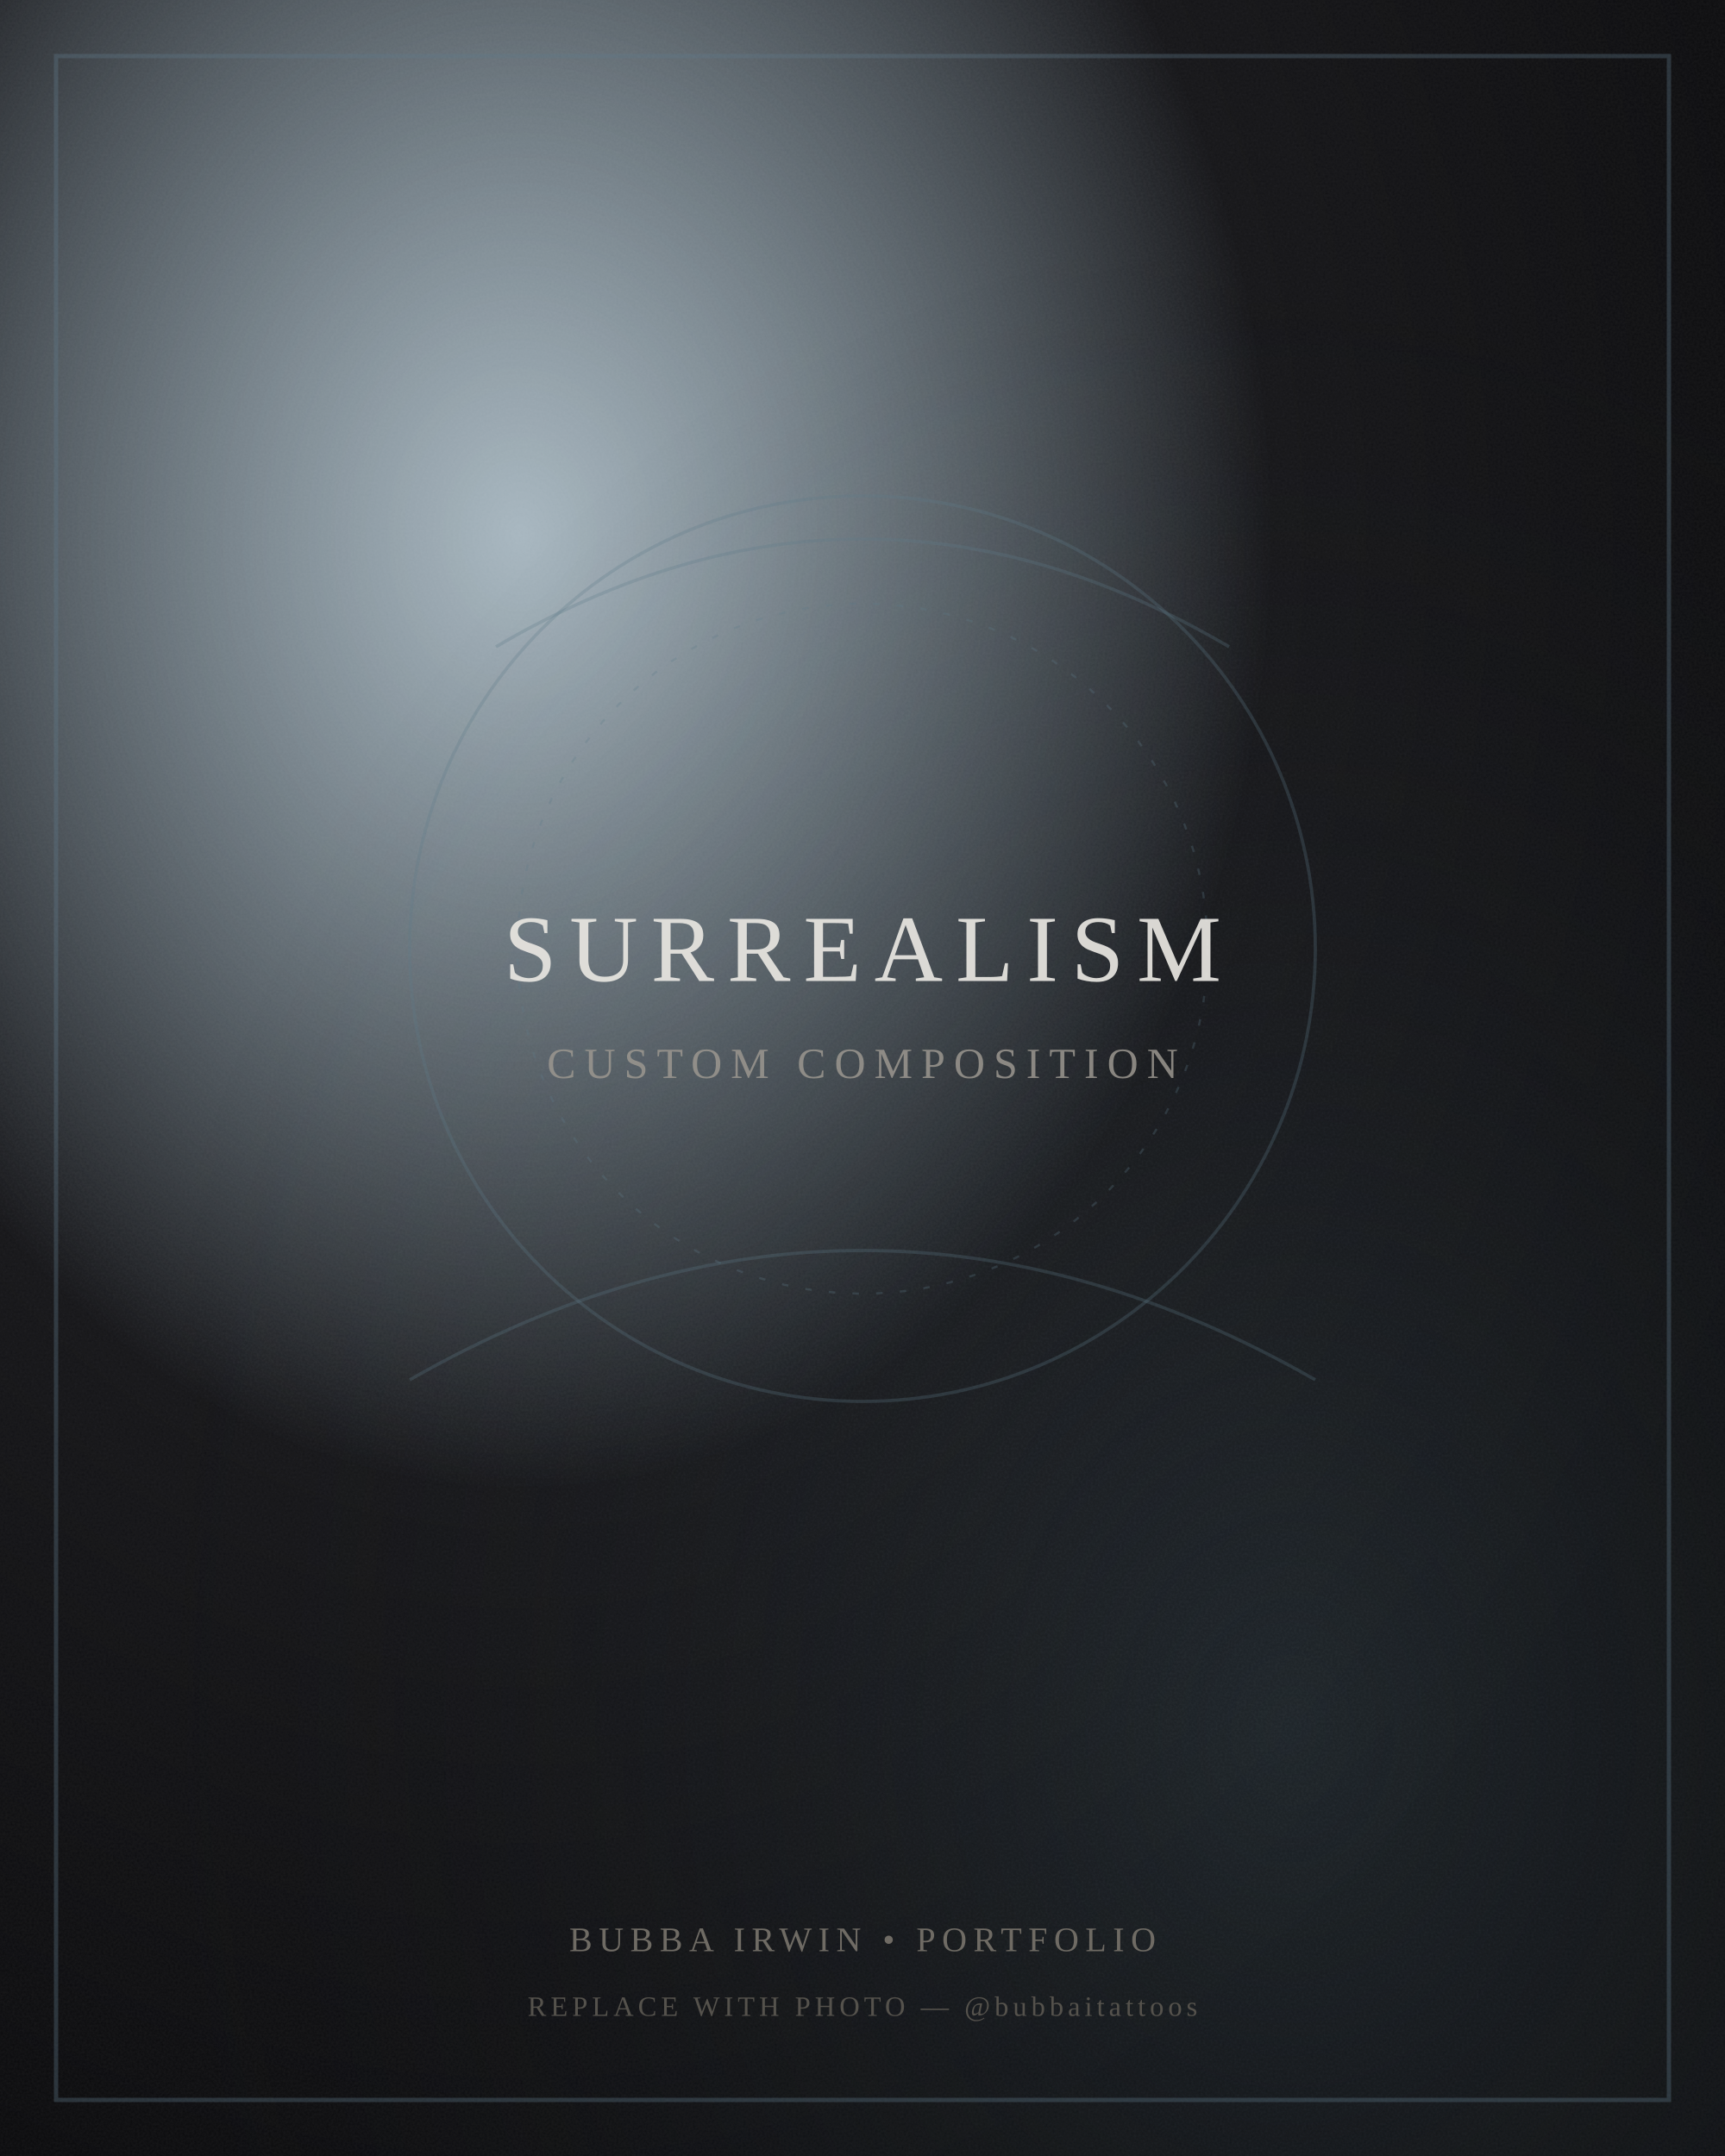
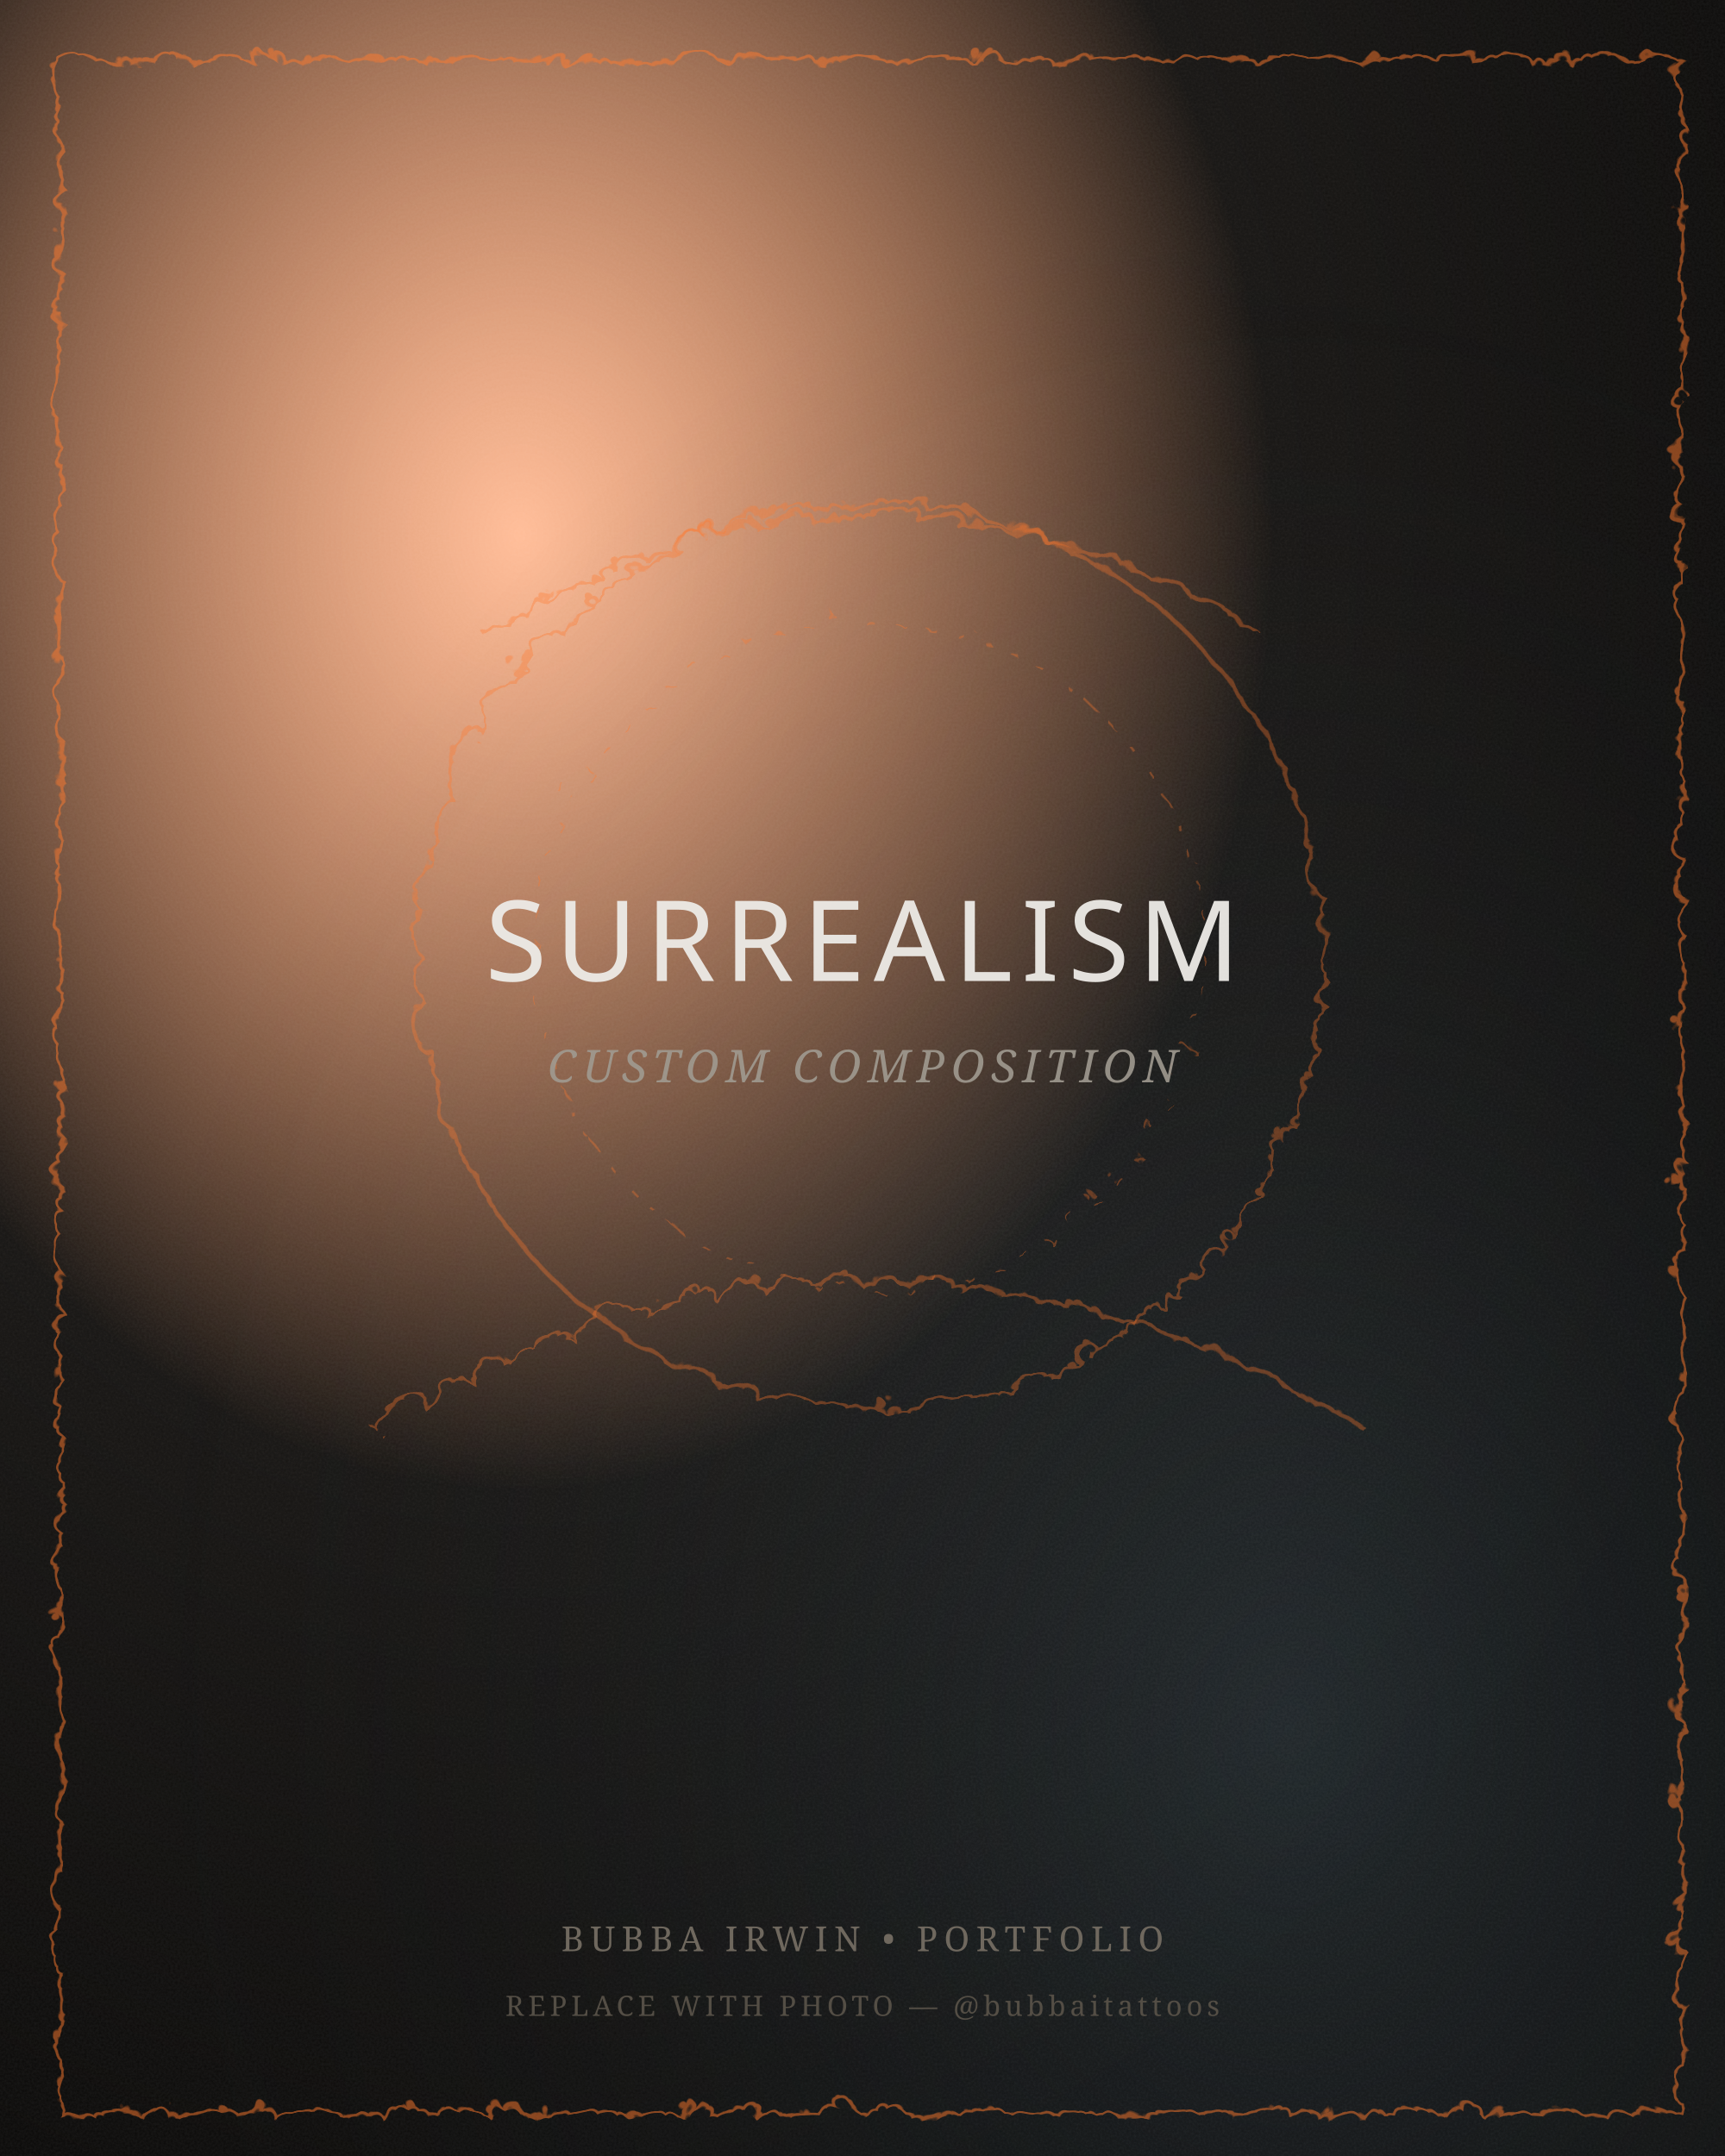
<svg xmlns="http://www.w3.org/2000/svg" width="800" height="1000" viewBox="0 0 800 1000">
  <defs>
    <radialGradient id="g1" cx="30%" cy="25%" r="80%">
-       <stop offset="0%" stop-color="#5f7a8a" stop-opacity="0.55" />
-       <stop offset="55%" stop-color="#141417" />
-       <stop offset="100%" stop-color="#0a0a0c" />
+       <stop offset="0%" stop-color="#ff7a2f" stop-opacity="0.5" />
+       <stop offset="55%" stop-color="#161412" />
+       <stop offset="100%" stop-color="#0a0908" />
    </radialGradient>
    <radialGradient id="g2" cx="75%" cy="80%" r="70%">
-       <stop offset="0%" stop-color="#3a4d57" stop-opacity="0.35" />
-       <stop offset="100%" stop-color="#0a0a0c" stop-opacity="0" />
+       <stop offset="0%" stop-color="#3a4d57" stop-opacity="0.4" />
+       <stop offset="100%" stop-color="#0a0908" stop-opacity="0" />
    </radialGradient>
    <filter id="grain">
      <feTurbulence type="fractalNoise" baseFrequency="0.9" numOctaves="2" seed="77" stitchTiles="stitch" />
-       <feColorMatrix type="matrix" values="0 0 0 0 1  0 0 0 0 1  0 0 0 0 1  0 0 0 0.05 0" />
+       <feColorMatrix type="matrix" values="0 0 0 0 1  0 0 0 0 1  0 0 0 0 1  0 0 0 0.06 0" />
+     </filter>
+     <filter id="rough">
+       <feTurbulence type="turbulence" baseFrequency="0.045" numOctaves="3" seed="77" />
+       <feDisplacementMap in="SourceGraphic" scale="14" />
    </filter>
  </defs>
  <rect width="800" height="1000" fill="url(#g1)" />
  <rect width="800" height="1000" fill="url(#g2)" />
  <rect width="800" height="1000" filter="url(#grain)" />
-   <g fill="none" stroke="#5f7a8a" stroke-opacity="0.28">
-     <circle cx="400" cy="440" r="210" stroke-width="1.5" />
-     <circle cx="400" cy="440" r="160" stroke-width="1" stroke-dasharray="3 8" />
-     <path d="M190 640 Q 400 520 610 640" stroke-width="1.5" />
-     <path d="M230 300 Q 400 200 570 300" stroke-width="1.5" />
+   <g fill="none" stroke="#ff7a2f" stroke-opacity="0.35" filter="url(#rough)">
+     <circle cx="400" cy="440" r="210" stroke-width="2" />
+     <circle cx="400" cy="440" r="155" stroke-width="1" stroke-dasharray="4 10" />
+     <path d="M170 660 Q 400 520 630 660" stroke-width="2" />
+     <path d="M220 290 Q 400 180 580 290" stroke-width="2" />
  </g>
-   <g text-anchor="middle" font-family="Georgia, 'Times New Roman', serif">
-     <text x="400" y="455" fill="#e8e6e1" font-size="44" letter-spacing="6" opacity="0.92">SURREALISM</text>
-     <text x="400" y="500" fill="#9b978f" font-size="20" letter-spacing="4" opacity="0.85">CUSTOM COMPOSITION</text>
-     <text x="400" y="905" fill="#6f6b64" font-size="16" letter-spacing="3">BUBBA IRWIN • PORTFOLIO</text>
-     <text x="400" y="935" fill="#55524c" font-size="13" letter-spacing="2">REPLACE WITH PHOTO — @bubbaitattoos</text>
+   <g text-anchor="middle">
+     <text x="400" y="455" fill="#eceae6" font-family="Impact, 'Arial Black', sans-serif" font-size="52" letter-spacing="4" opacity="0.95">SURREALISM</text>
+     <text x="400" y="502" fill="#a09a90" font-family="Georgia, serif" font-style="italic" font-size="21" letter-spacing="3" opacity="0.9">CUSTOM COMPOSITION</text>
+     <text x="400" y="905" fill="#6f685e" font-family="Georgia, serif" font-size="16" letter-spacing="3">BUBBA IRWIN • PORTFOLIO</text>
+     <text x="400" y="935" fill="#544e45" font-family="Georgia, serif" font-size="13" letter-spacing="2">REPLACE WITH PHOTO — @bubbaitattoos</text>
  </g>
-   <rect x="26" y="26" width="748" height="948" fill="none" stroke="#5f7a8a" stroke-opacity="0.35" stroke-width="2" />
+   <rect x="24" y="24" width="752" height="952" fill="none" stroke="#ff7a2f" stroke-opacity="0.5" stroke-width="2" filter="url(#rough)" />
</svg>
